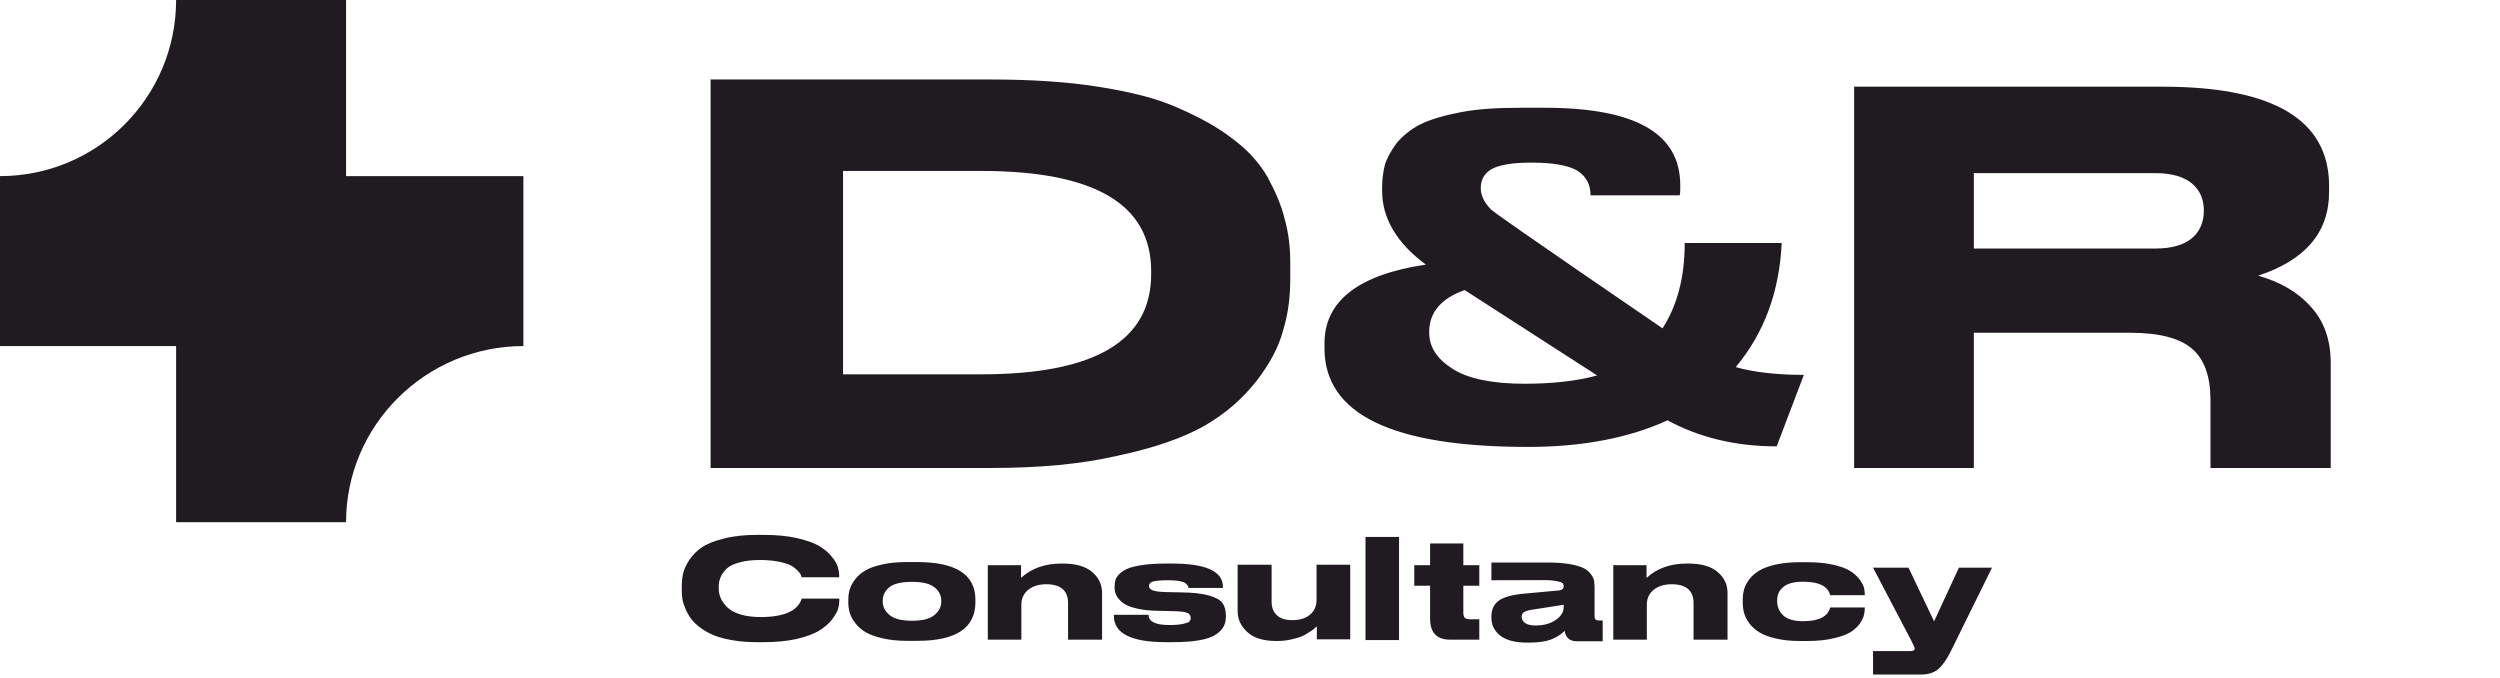
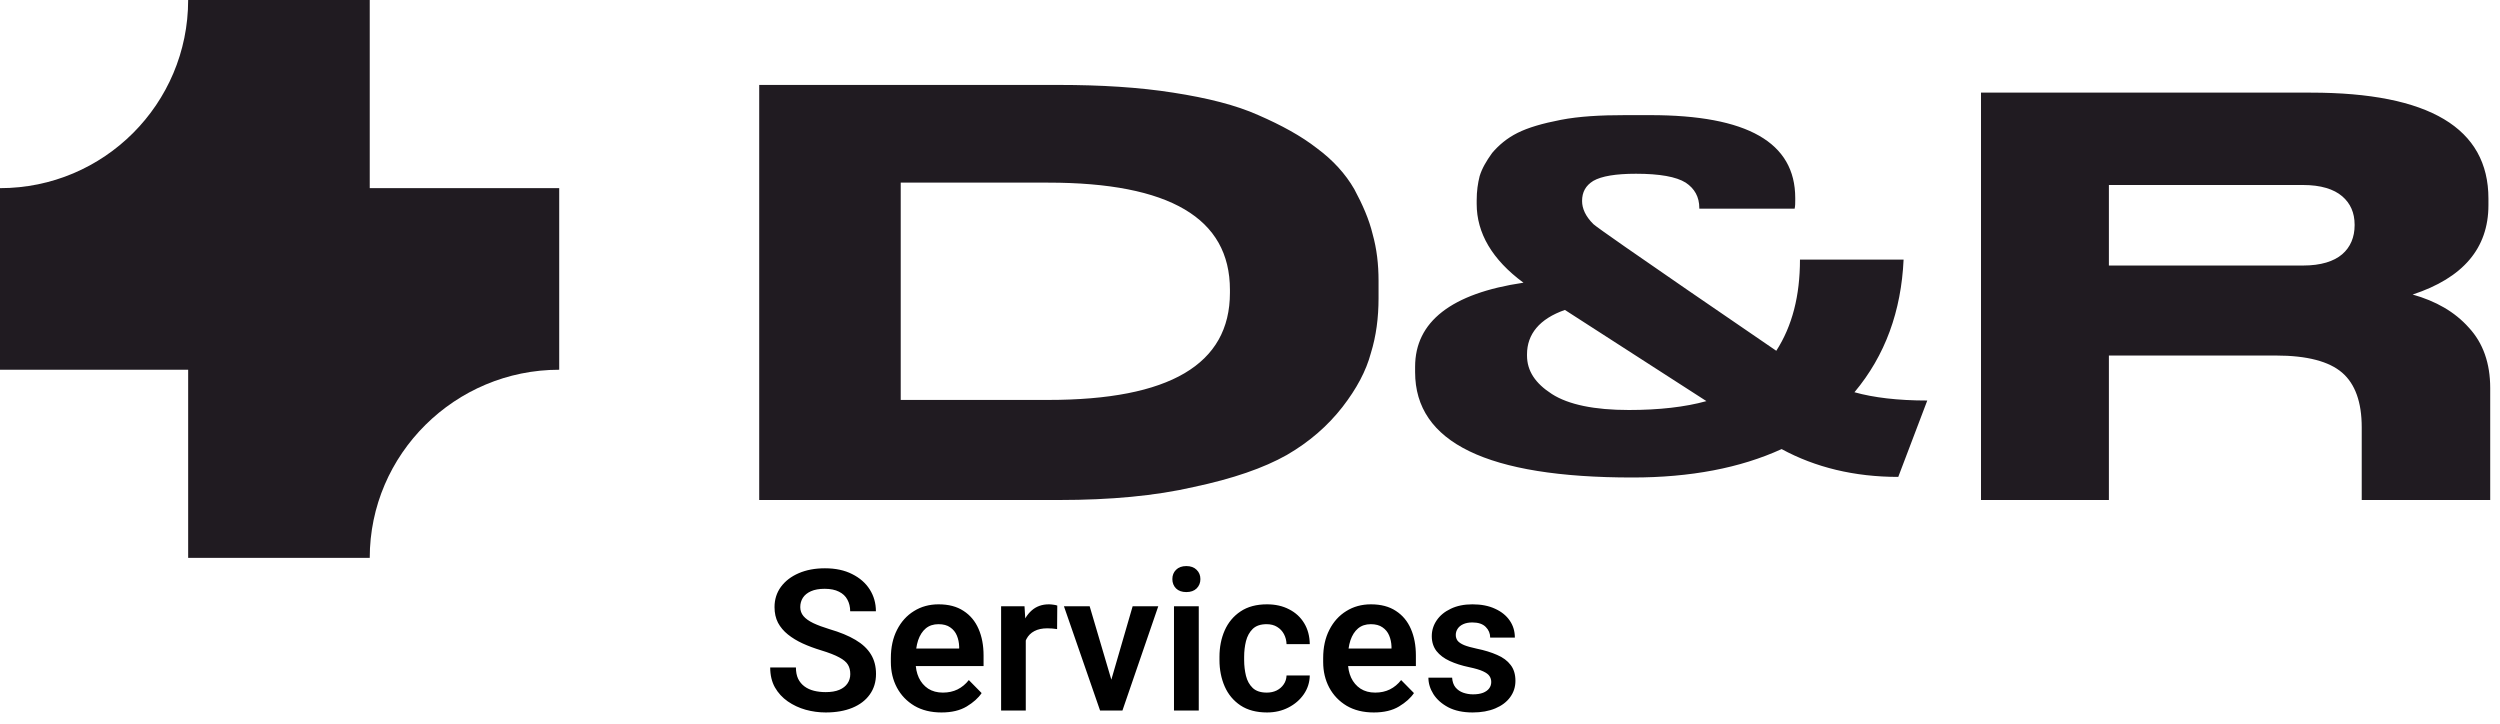
- <svg xmlns="http://www.w3.org/2000/svg" width="203" height="55" viewBox="0 0 203 55" fill="none">
+ <svg xmlns="http://www.w3.org/2000/svg" width="190" height="55" viewBox="0 0 190 55" fill="none">
  <path d="M42.5 14.3H28.1V0H14.3C14.3 7.9 7.9 14.3 0 14.3V28.1H14.3V42.4H28.1C28.1 34.5 34.6 28.1 42.5 28.1V14.3Z" fill="#201B21" />
  <path d="M57.7 6.455H80.47C83.665 6.455 86.59 6.635 89.155 7.04C91.765 7.445 93.925 7.985 95.635 8.75C97.39 9.515 98.875 10.325 100.09 11.27C101.305 12.17 102.25 13.205 102.925 14.375C103.555 15.545 104.05 16.67 104.32 17.795C104.635 18.92 104.77 20.09 104.77 21.35V22.655C104.77 24.14 104.59 25.535 104.185 26.84C103.825 28.19 103.105 29.54 102.025 30.935C100.9 32.375 99.505 33.59 97.795 34.58C96.04 35.57 93.7 36.38 90.73 37.01C87.805 37.685 84.385 38 80.515 38H57.7V6.455ZM68.455 13.88V30.395H79.66C88.885 30.395 93.475 27.695 93.475 22.25V22.025C93.475 16.58 88.885 13.88 79.66 13.88H68.455ZM140.938 29.81C142.378 30.215 144.223 30.44 146.473 30.44L144.268 36.245C140.938 36.245 137.968 35.525 135.403 34.13C132.253 35.57 128.473 36.29 124.063 36.29C113.038 36.29 107.548 33.635 107.548 28.28V27.875C107.548 24.455 110.293 22.295 115.783 21.485C113.398 19.73 112.228 17.705 112.228 15.5V15.23C112.228 14.51 112.318 13.925 112.453 13.385C112.633 12.8 112.948 12.26 113.398 11.63C113.893 11.045 114.523 10.505 115.333 10.1C116.143 9.695 117.223 9.38 118.618 9.11C120.013 8.84 121.633 8.75 123.523 8.75H125.413C132.793 8.75 136.438 10.82 136.438 15.05V15.23C136.438 15.455 136.438 15.635 136.393 15.86H129.148V15.815C129.148 14.96 128.788 14.33 128.113 13.88C127.393 13.43 126.133 13.205 124.333 13.205C122.803 13.205 121.723 13.385 121.093 13.745C120.508 14.105 120.238 14.6 120.238 15.275C120.238 15.86 120.508 16.445 121.093 17.03C121.678 17.57 134.998 26.66 134.998 26.66C136.213 24.77 136.798 22.475 136.798 19.73H144.673C144.493 23.645 143.278 27.02 140.938 29.81ZM123.793 31.16C126.088 31.16 128.068 30.935 129.688 30.485L118.933 23.555C116.998 24.23 116.053 25.4 116.053 26.93V27.02C116.053 28.19 116.683 29.135 117.943 29.945C119.203 30.755 121.183 31.16 123.793 31.16ZM187.636 24.905C188.716 26.075 189.256 27.605 189.256 29.495V38H179.491V32.465C179.491 30.575 178.996 29.18 178.006 28.325C177.016 27.47 175.351 27.02 172.966 27.02H160.276V38H150.556V7.04H175.621C184.621 7.04 189.121 9.74 189.121 15.095V15.59C189.121 18.875 187.186 21.125 183.361 22.385C185.116 22.88 186.556 23.69 187.636 24.905ZM178.951 17.12V17.075C178.951 16.175 178.636 15.455 178.006 14.915C177.376 14.375 176.386 14.06 175.036 14.06H160.276V20.18H175.036C176.386 20.18 177.376 19.865 178.006 19.325C178.636 18.785 178.951 18.02 178.951 17.12Z" fill="#201B21" />
-   <path d="M61.492 52.144C60.76 52.144 60.1 52.096 59.488 51.988C58.876 51.88 58.36 51.748 57.952 51.58C57.532 51.4 57.172 51.196 56.848 50.956C56.524 50.704 56.272 50.464 56.092 50.212C55.912 49.96 55.768 49.696 55.648 49.408C55.528 49.12 55.444 48.856 55.408 48.628C55.372 48.388 55.36 48.16 55.36 47.932V47.596C55.36 47.236 55.396 46.888 55.468 46.564C55.54 46.24 55.708 45.88 55.96 45.484C56.224 45.088 56.56 44.74 56.98 44.452C57.4 44.164 58 43.924 58.78 43.732C59.548 43.528 60.46 43.432 61.492 43.432H61.996C63.016 43.432 63.904 43.516 64.684 43.684C65.452 43.864 66.052 44.068 66.472 44.308C66.892 44.56 67.24 44.836 67.504 45.16C67.78 45.484 67.948 45.772 68.032 46.024C68.104 46.276 68.14 46.516 68.14 46.744V46.876H65.092C65.068 46.78 65.044 46.708 65.008 46.636C64.972 46.564 64.876 46.444 64.72 46.288C64.564 46.132 64.384 46 64.168 45.892C63.952 45.784 63.628 45.688 63.208 45.604C62.776 45.52 62.296 45.472 61.744 45.472C61.084 45.472 60.52 45.532 60.064 45.664C59.596 45.784 59.248 45.952 59.008 46.168C58.78 46.396 58.612 46.624 58.516 46.864C58.408 47.104 58.36 47.368 58.36 47.656V47.788C58.36 48.064 58.42 48.328 58.528 48.58C58.636 48.832 58.816 49.072 59.056 49.312C59.296 49.552 59.644 49.744 60.112 49.888C60.58 50.032 61.132 50.104 61.768 50.104C63.652 50.104 64.756 49.612 65.092 48.64C65.104 48.628 65.104 48.616 65.104 48.604H68.152V48.724C68.152 48.976 68.116 49.24 68.032 49.504C67.936 49.768 67.756 50.056 67.492 50.392C67.216 50.716 66.868 51.004 66.436 51.256C66.016 51.496 65.416 51.712 64.648 51.892C63.88 52.06 62.992 52.144 61.996 52.144H61.492ZM74.487 52.036H73.623C72.891 52.036 72.231 51.964 71.667 51.832C71.103 51.7 70.647 51.544 70.299 51.34C69.951 51.136 69.675 50.884 69.459 50.608C69.231 50.32 69.087 50.044 69.003 49.768C68.919 49.492 68.883 49.204 68.883 48.904V48.7C68.883 48.4 68.919 48.124 69.003 47.848C69.087 47.572 69.231 47.308 69.447 47.032C69.663 46.744 69.939 46.516 70.287 46.312C70.635 46.108 71.091 45.952 71.655 45.832C72.219 45.7 72.879 45.64 73.611 45.64H74.487C77.631 45.64 79.203 46.66 79.203 48.7V48.904C79.203 50.992 77.631 52.036 74.487 52.036ZM74.055 50.404C74.907 50.404 75.519 50.248 75.879 49.936C76.251 49.636 76.431 49.264 76.431 48.844V48.784C76.431 48.352 76.251 47.98 75.879 47.692C75.519 47.392 74.907 47.248 74.067 47.248H74.055C73.191 47.248 72.579 47.392 72.219 47.68C71.859 47.968 71.679 48.34 71.679 48.784V48.844C71.679 49.264 71.859 49.636 72.231 49.936C72.591 50.248 73.203 50.404 74.055 50.404ZM80.21 45.892H82.91V46.924C83.762 46.144 84.854 45.76 86.186 45.76H86.282C87.35 45.76 88.154 45.988 88.682 46.444C89.222 46.912 89.486 47.464 89.486 48.124V51.94H86.726V48.952C86.726 48.472 86.582 48.1 86.294 47.836C85.994 47.572 85.55 47.44 84.962 47.44C84.35 47.44 83.858 47.596 83.486 47.896C83.126 48.196 82.934 48.592 82.934 49.084V51.94H80.21V45.892ZM94.681 52.144C91.849 52.144 90.445 51.436 90.445 49.996V49.924H93.265C93.265 50.476 93.829 50.752 94.957 50.752H94.981C95.449 50.752 95.821 50.716 96.085 50.656C96.349 50.596 96.517 50.536 96.589 50.464C96.649 50.38 96.685 50.296 96.685 50.176V50.152C96.685 49.984 96.589 49.852 96.409 49.768C96.217 49.684 95.833 49.636 95.233 49.624L94.057 49.6C93.373 49.588 92.785 49.528 92.293 49.408C91.813 49.3 91.441 49.144 91.189 48.964C90.949 48.772 90.769 48.58 90.661 48.376C90.553 48.172 90.505 47.956 90.505 47.716V47.644C90.505 47.44 90.529 47.248 90.577 47.08C90.637 46.924 90.745 46.744 90.925 46.576C91.105 46.408 91.333 46.264 91.633 46.144C91.921 46.036 92.329 45.94 92.845 45.868C93.361 45.796 93.973 45.76 94.669 45.76H95.161C97.921 45.76 99.301 46.384 99.301 47.656V47.74H96.505C96.493 47.656 96.469 47.596 96.433 47.536C96.409 47.488 96.337 47.416 96.241 47.344C96.145 47.272 95.977 47.224 95.749 47.176C95.509 47.14 95.221 47.116 94.885 47.116H94.873C94.249 47.116 93.829 47.152 93.613 47.224C93.409 47.284 93.301 47.404 93.301 47.572V47.584C93.301 47.74 93.397 47.86 93.589 47.932C93.793 48.016 94.153 48.064 94.681 48.076L95.857 48.1C96.853 48.112 97.621 48.196 98.161 48.352C98.713 48.508 99.085 48.712 99.265 48.964C99.445 49.216 99.541 49.564 99.541 49.996V50.068C99.541 50.368 99.481 50.644 99.361 50.872C99.241 51.1 99.037 51.316 98.737 51.52C98.437 51.724 97.993 51.88 97.393 51.988C96.793 52.096 96.061 52.144 95.185 52.144H94.681ZM109.639 51.916H106.927V50.86C106.795 50.98 106.699 51.064 106.651 51.1C106.603 51.148 106.459 51.244 106.219 51.388C105.991 51.544 105.775 51.652 105.571 51.724C105.379 51.796 105.103 51.868 104.767 51.94C104.431 52.012 104.083 52.048 103.723 52.048H103.627C102.583 52.048 101.803 51.808 101.275 51.316C100.747 50.836 100.495 50.272 100.495 49.624V45.856H103.255V48.844C103.255 49.312 103.387 49.684 103.675 49.948C103.951 50.224 104.383 50.356 104.947 50.356C105.535 50.356 106.015 50.212 106.375 49.912C106.723 49.612 106.903 49.204 106.903 48.712V45.856H109.639V51.916ZM113.602 43.6V51.976H110.878V43.6H113.602ZM117.755 51.94C116.663 51.94 116.123 51.376 116.123 50.224V47.56H114.839V45.892H116.123V44.128H118.823V45.892H120.119V47.56H118.823V49.756C118.823 49.936 118.859 50.068 118.931 50.152C119.003 50.236 119.147 50.284 119.375 50.284H120.119V51.94H117.755ZM129.802 50.38H130.138V52.072H128.038C127.462 52.072 127.138 51.784 127.042 51.22C126.85 51.448 126.526 51.676 126.058 51.88C125.59 52.084 124.954 52.18 124.15 52.18H124.006C123.022 52.18 122.29 51.988 121.81 51.604C121.33 51.22 121.102 50.74 121.102 50.152V50.068C121.102 49.504 121.294 49.072 121.702 48.772C122.11 48.484 122.782 48.292 123.718 48.208L126.586 47.944C126.838 47.908 126.97 47.8 126.97 47.62C126.97 47.512 126.946 47.44 126.898 47.368C126.85 47.308 126.694 47.248 126.442 47.2C126.19 47.14 125.818 47.104 125.35 47.104L121.102 47.116V45.676H125.614C126.31 45.676 126.91 45.712 127.402 45.796C127.906 45.88 128.278 45.988 128.542 46.108C128.806 46.24 129.01 46.396 129.154 46.588C129.31 46.792 129.394 46.96 129.43 47.116C129.454 47.272 129.478 47.464 129.478 47.68V50.068C129.478 50.272 129.586 50.38 129.802 50.38ZM126.97 49.3V49.108L124.498 49.492C124.15 49.54 123.91 49.612 123.766 49.696C123.634 49.78 123.562 49.9 123.562 50.068V50.08C123.562 50.272 123.646 50.44 123.826 50.584C124.006 50.716 124.294 50.788 124.702 50.788C125.362 50.788 125.914 50.632 126.334 50.332C126.766 50.032 126.97 49.696 126.97 49.3ZM130.999 45.892H133.699V46.924C134.551 46.144 135.643 45.76 136.975 45.76H137.071C138.139 45.76 138.943 45.988 139.471 46.444C140.011 46.912 140.275 47.464 140.275 48.124V51.94H137.515V48.952C137.515 48.472 137.371 48.1 137.083 47.836C136.783 47.572 136.339 47.44 135.751 47.44C135.139 47.44 134.647 47.596 134.275 47.896C133.915 48.196 133.723 48.592 133.723 49.084V51.94H130.999V45.892ZM146.106 52.048C145.386 52.048 144.75 51.976 144.186 51.844C143.622 51.712 143.178 51.544 142.854 51.34C142.53 51.136 142.254 50.896 142.038 50.608C141.834 50.32 141.69 50.044 141.618 49.768C141.546 49.504 141.51 49.216 141.51 48.928V48.7C141.51 48.412 141.546 48.136 141.618 47.86C141.69 47.596 141.834 47.332 142.038 47.044C142.242 46.768 142.518 46.54 142.842 46.336C143.178 46.132 143.622 45.976 144.174 45.844C144.738 45.724 145.374 45.652 146.094 45.652H146.79C147.57 45.652 148.266 45.724 148.854 45.856C149.442 45.988 149.898 46.156 150.21 46.348C150.522 46.54 150.774 46.768 150.978 47.02C151.17 47.284 151.29 47.512 151.35 47.704C151.398 47.908 151.422 48.1 151.422 48.304V48.328H148.614C148.434 47.608 147.702 47.236 146.43 47.236H146.394C145.662 47.236 145.134 47.38 144.798 47.668C144.462 47.944 144.306 48.304 144.306 48.736V48.82C144.306 49.276 144.474 49.66 144.798 49.972C145.134 50.284 145.674 50.44 146.394 50.44H146.43C147.69 50.44 148.422 50.068 148.614 49.324H151.422V49.348C151.422 49.552 151.398 49.756 151.35 49.96C151.302 50.152 151.182 50.392 151.002 50.656C150.81 50.92 150.558 51.148 150.246 51.34C149.934 51.532 149.478 51.7 148.878 51.832C148.278 51.976 147.582 52.048 146.778 52.048H146.106ZM159.063 46.096H161.751L158.367 52.96C158.043 53.596 157.707 54.064 157.359 54.352C157.011 54.64 156.543 54.772 155.991 54.772H152.091V52.864H155.163C155.367 52.864 155.475 52.792 155.475 52.66C155.475 52.588 155.367 52.36 155.175 51.976L152.091 46.096H154.971L157.047 50.452L159.063 46.096Z" fill="#201B21" />
+   <path d="M62.753 54.147C62.236 54.147 61.728 54.078 61.23 53.941C60.732 53.8 60.278 53.587 59.868 53.304C59.462 53.021 59.138 52.667 58.894 52.242C58.654 51.812 58.535 51.307 58.535 50.726H60.49C60.49 51.063 60.546 51.351 60.659 51.59C60.776 51.825 60.937 52.018 61.142 52.169C61.347 52.32 61.586 52.43 61.86 52.498C62.133 52.567 62.431 52.601 62.753 52.601C63.173 52.601 63.52 52.542 63.794 52.425C64.067 52.308 64.272 52.147 64.409 51.942C64.55 51.737 64.621 51.5 64.621 51.231C64.621 50.953 64.562 50.716 64.445 50.521C64.328 50.321 64.108 50.135 63.786 49.964C63.469 49.789 63.005 49.608 62.395 49.422C61.897 49.271 61.433 49.098 61.003 48.902C60.578 48.707 60.205 48.48 59.882 48.221C59.56 47.962 59.309 47.665 59.128 47.328C58.952 46.986 58.864 46.59 58.864 46.141C58.864 45.56 59.025 45.047 59.348 44.603C59.675 44.159 60.127 43.812 60.703 43.563C61.279 43.314 61.943 43.19 62.695 43.19C63.496 43.19 64.184 43.336 64.76 43.629C65.341 43.917 65.788 44.308 66.101 44.801C66.413 45.294 66.569 45.846 66.569 46.456H64.614C64.614 46.124 64.543 45.829 64.401 45.57C64.265 45.311 64.052 45.111 63.764 44.969C63.481 44.823 63.117 44.749 62.673 44.749C62.258 44.749 61.911 44.81 61.633 44.933C61.359 45.055 61.154 45.221 61.018 45.431C60.886 45.641 60.82 45.877 60.82 46.141C60.82 46.4 60.9 46.627 61.062 46.822C61.227 47.018 61.477 47.196 61.809 47.357C62.141 47.513 62.553 47.667 63.046 47.818C63.837 48.048 64.494 48.319 65.017 48.631C65.539 48.939 65.93 49.305 66.189 49.73C66.447 50.15 66.577 50.645 66.577 51.217C66.577 51.822 66.418 52.345 66.101 52.784C65.788 53.224 65.346 53.56 64.775 53.795C64.204 54.029 63.53 54.147 62.753 54.147ZM71.55 54.147C70.754 54.147 70.068 53.978 69.492 53.641C68.92 53.299 68.478 52.838 68.166 52.257C67.858 51.676 67.705 51.029 67.705 50.316V50.016C67.705 49.195 67.861 48.48 68.173 47.87C68.486 47.254 68.915 46.778 69.462 46.441C70.009 46.1 70.632 45.929 71.33 45.929C72.092 45.929 72.724 46.095 73.227 46.427C73.735 46.754 74.116 47.21 74.37 47.796C74.624 48.377 74.751 49.051 74.751 49.818V50.623H68.591V49.291H72.897V49.144C72.888 48.841 72.829 48.56 72.722 48.302C72.614 48.043 72.446 47.835 72.216 47.679C71.992 47.518 71.694 47.438 71.323 47.438C70.937 47.438 70.615 47.545 70.356 47.76C70.102 47.975 69.909 48.275 69.777 48.661C69.65 49.046 69.587 49.498 69.587 50.016V50.316C69.587 50.755 69.668 51.151 69.829 51.502C69.995 51.854 70.231 52.132 70.539 52.337C70.852 52.538 71.225 52.638 71.66 52.638C72.075 52.638 72.446 52.557 72.773 52.396C73.105 52.23 73.391 51.993 73.63 51.685L74.604 52.674C74.355 53.045 73.977 53.385 73.469 53.692C72.966 53.995 72.326 54.147 71.55 54.147ZM77.959 54H76.084V46.075H77.863L77.959 47.672V54ZM80.339 47.811C80.227 47.791 80.105 47.777 79.973 47.767C79.846 47.757 79.721 47.752 79.599 47.752C79.204 47.752 78.874 47.823 78.61 47.965C78.347 48.102 78.147 48.302 78.01 48.565C77.878 48.824 77.8 49.134 77.775 49.496L77.358 49.466C77.358 48.797 77.446 48.197 77.622 47.665C77.797 47.127 78.059 46.705 78.405 46.398C78.757 46.085 79.194 45.929 79.716 45.929C79.819 45.929 79.934 45.938 80.061 45.958C80.188 45.973 80.285 45.995 80.353 46.024L80.339 47.811ZM86.081 46.075H88.029L85.305 54H84.096L84.206 52.535L86.081 46.075ZM84.726 52.55L84.807 54H83.606L80.859 46.075H82.814L84.726 52.55ZM90.161 43.021C90.493 43.021 90.754 43.116 90.944 43.307C91.135 43.492 91.23 43.727 91.23 44.01C91.23 44.293 91.135 44.53 90.944 44.72C90.754 44.906 90.493 44.998 90.161 44.998C89.829 44.998 89.567 44.906 89.377 44.72C89.191 44.53 89.099 44.293 89.099 44.01C89.099 43.727 89.191 43.492 89.377 43.307C89.567 43.116 89.829 43.021 90.161 43.021ZM91.106 54H89.223V46.075H91.106V54ZM96.298 54.147C95.488 54.147 94.814 53.968 94.277 53.612C93.74 53.251 93.339 52.77 93.076 52.169C92.812 51.563 92.68 50.895 92.68 50.162V49.92C92.68 49.183 92.812 48.514 93.076 47.914C93.344 47.308 93.745 46.827 94.277 46.471C94.814 46.109 95.485 45.929 96.291 45.929C96.931 45.929 97.492 46.056 97.976 46.31C98.464 46.559 98.845 46.91 99.118 47.364C99.392 47.813 99.533 48.343 99.543 48.954H97.778C97.768 48.675 97.702 48.421 97.58 48.192C97.458 47.962 97.285 47.779 97.06 47.643C96.84 47.506 96.574 47.438 96.262 47.438C95.808 47.438 95.456 47.557 95.207 47.796C94.963 48.036 94.792 48.346 94.694 48.727C94.602 49.102 94.555 49.501 94.555 49.92V50.162C94.555 50.582 94.602 50.982 94.694 51.363C94.787 51.739 94.958 52.047 95.207 52.286C95.456 52.52 95.812 52.638 96.276 52.638C96.555 52.638 96.804 52.584 97.023 52.477C97.248 52.364 97.426 52.21 97.558 52.015C97.695 51.82 97.768 51.593 97.778 51.334H99.543C99.533 51.861 99.382 52.337 99.089 52.762C98.796 53.187 98.405 53.524 97.917 53.773C97.434 54.022 96.894 54.147 96.298 54.147ZM104.406 54.147C103.61 54.147 102.924 53.978 102.348 53.641C101.777 53.299 101.335 52.838 101.022 52.257C100.715 51.676 100.561 51.029 100.561 50.316V50.016C100.561 49.195 100.717 48.48 101.03 47.87C101.342 47.254 101.772 46.778 102.319 46.441C102.866 46.1 103.488 45.929 104.187 45.929C104.948 45.929 105.581 46.095 106.083 46.427C106.591 46.754 106.972 47.21 107.226 47.796C107.48 48.377 107.607 49.051 107.607 49.818V50.623H101.447V49.291H105.754V49.144C105.744 48.841 105.686 48.56 105.578 48.302C105.471 48.043 105.302 47.835 105.073 47.679C104.848 47.518 104.55 47.438 104.179 47.438C103.793 47.438 103.471 47.545 103.212 47.76C102.958 47.975 102.766 48.275 102.634 48.661C102.507 49.046 102.443 49.498 102.443 50.016V50.316C102.443 50.755 102.524 51.151 102.685 51.502C102.851 51.854 103.088 52.132 103.396 52.337C103.708 52.538 104.082 52.638 104.516 52.638C104.931 52.638 105.302 52.557 105.629 52.396C105.961 52.23 106.247 51.993 106.486 51.685L107.46 52.674C107.211 53.045 106.833 53.385 106.325 53.692C105.822 53.995 105.183 54.147 104.406 54.147ZM111.921 54.147C111.193 54.147 110.578 54.017 110.075 53.758C109.577 53.495 109.199 53.16 108.94 52.755C108.686 52.35 108.559 51.932 108.559 51.502H110.361C110.38 51.805 110.466 52.052 110.617 52.242C110.773 52.428 110.969 52.562 111.203 52.645C111.442 52.728 111.691 52.77 111.95 52.77C112.253 52.77 112.507 52.73 112.712 52.652C112.917 52.569 113.071 52.459 113.173 52.323C113.281 52.181 113.334 52.018 113.334 51.832C113.334 51.666 113.291 51.517 113.203 51.385C113.12 51.253 112.956 51.131 112.712 51.019C112.473 50.907 112.119 50.802 111.65 50.704C111.093 50.587 110.603 50.431 110.178 50.235C109.753 50.04 109.418 49.789 109.174 49.481C108.935 49.169 108.815 48.79 108.815 48.346C108.815 47.911 108.94 47.511 109.189 47.145C109.438 46.778 109.794 46.485 110.258 46.266C110.722 46.041 111.271 45.929 111.906 45.929C112.575 45.929 113.149 46.041 113.627 46.266C114.111 46.485 114.482 46.786 114.741 47.166C115 47.542 115.129 47.972 115.129 48.456H113.254C113.254 48.143 113.142 47.874 112.917 47.65C112.692 47.42 112.353 47.306 111.899 47.306C111.625 47.306 111.394 47.35 111.203 47.438C111.013 47.525 110.871 47.643 110.778 47.789C110.686 47.931 110.639 48.087 110.639 48.258C110.639 48.424 110.686 48.57 110.778 48.697C110.876 48.819 111.04 48.929 111.269 49.027C111.499 49.12 111.818 49.21 112.229 49.298C112.824 49.42 113.342 49.579 113.781 49.774C114.226 49.964 114.567 50.218 114.807 50.536C115.051 50.848 115.173 51.251 115.173 51.744C115.173 52.208 115.039 52.623 114.77 52.989C114.506 53.351 114.13 53.634 113.642 53.839C113.154 54.044 112.58 54.147 111.921 54.147Z" fill="black" />
</svg>
